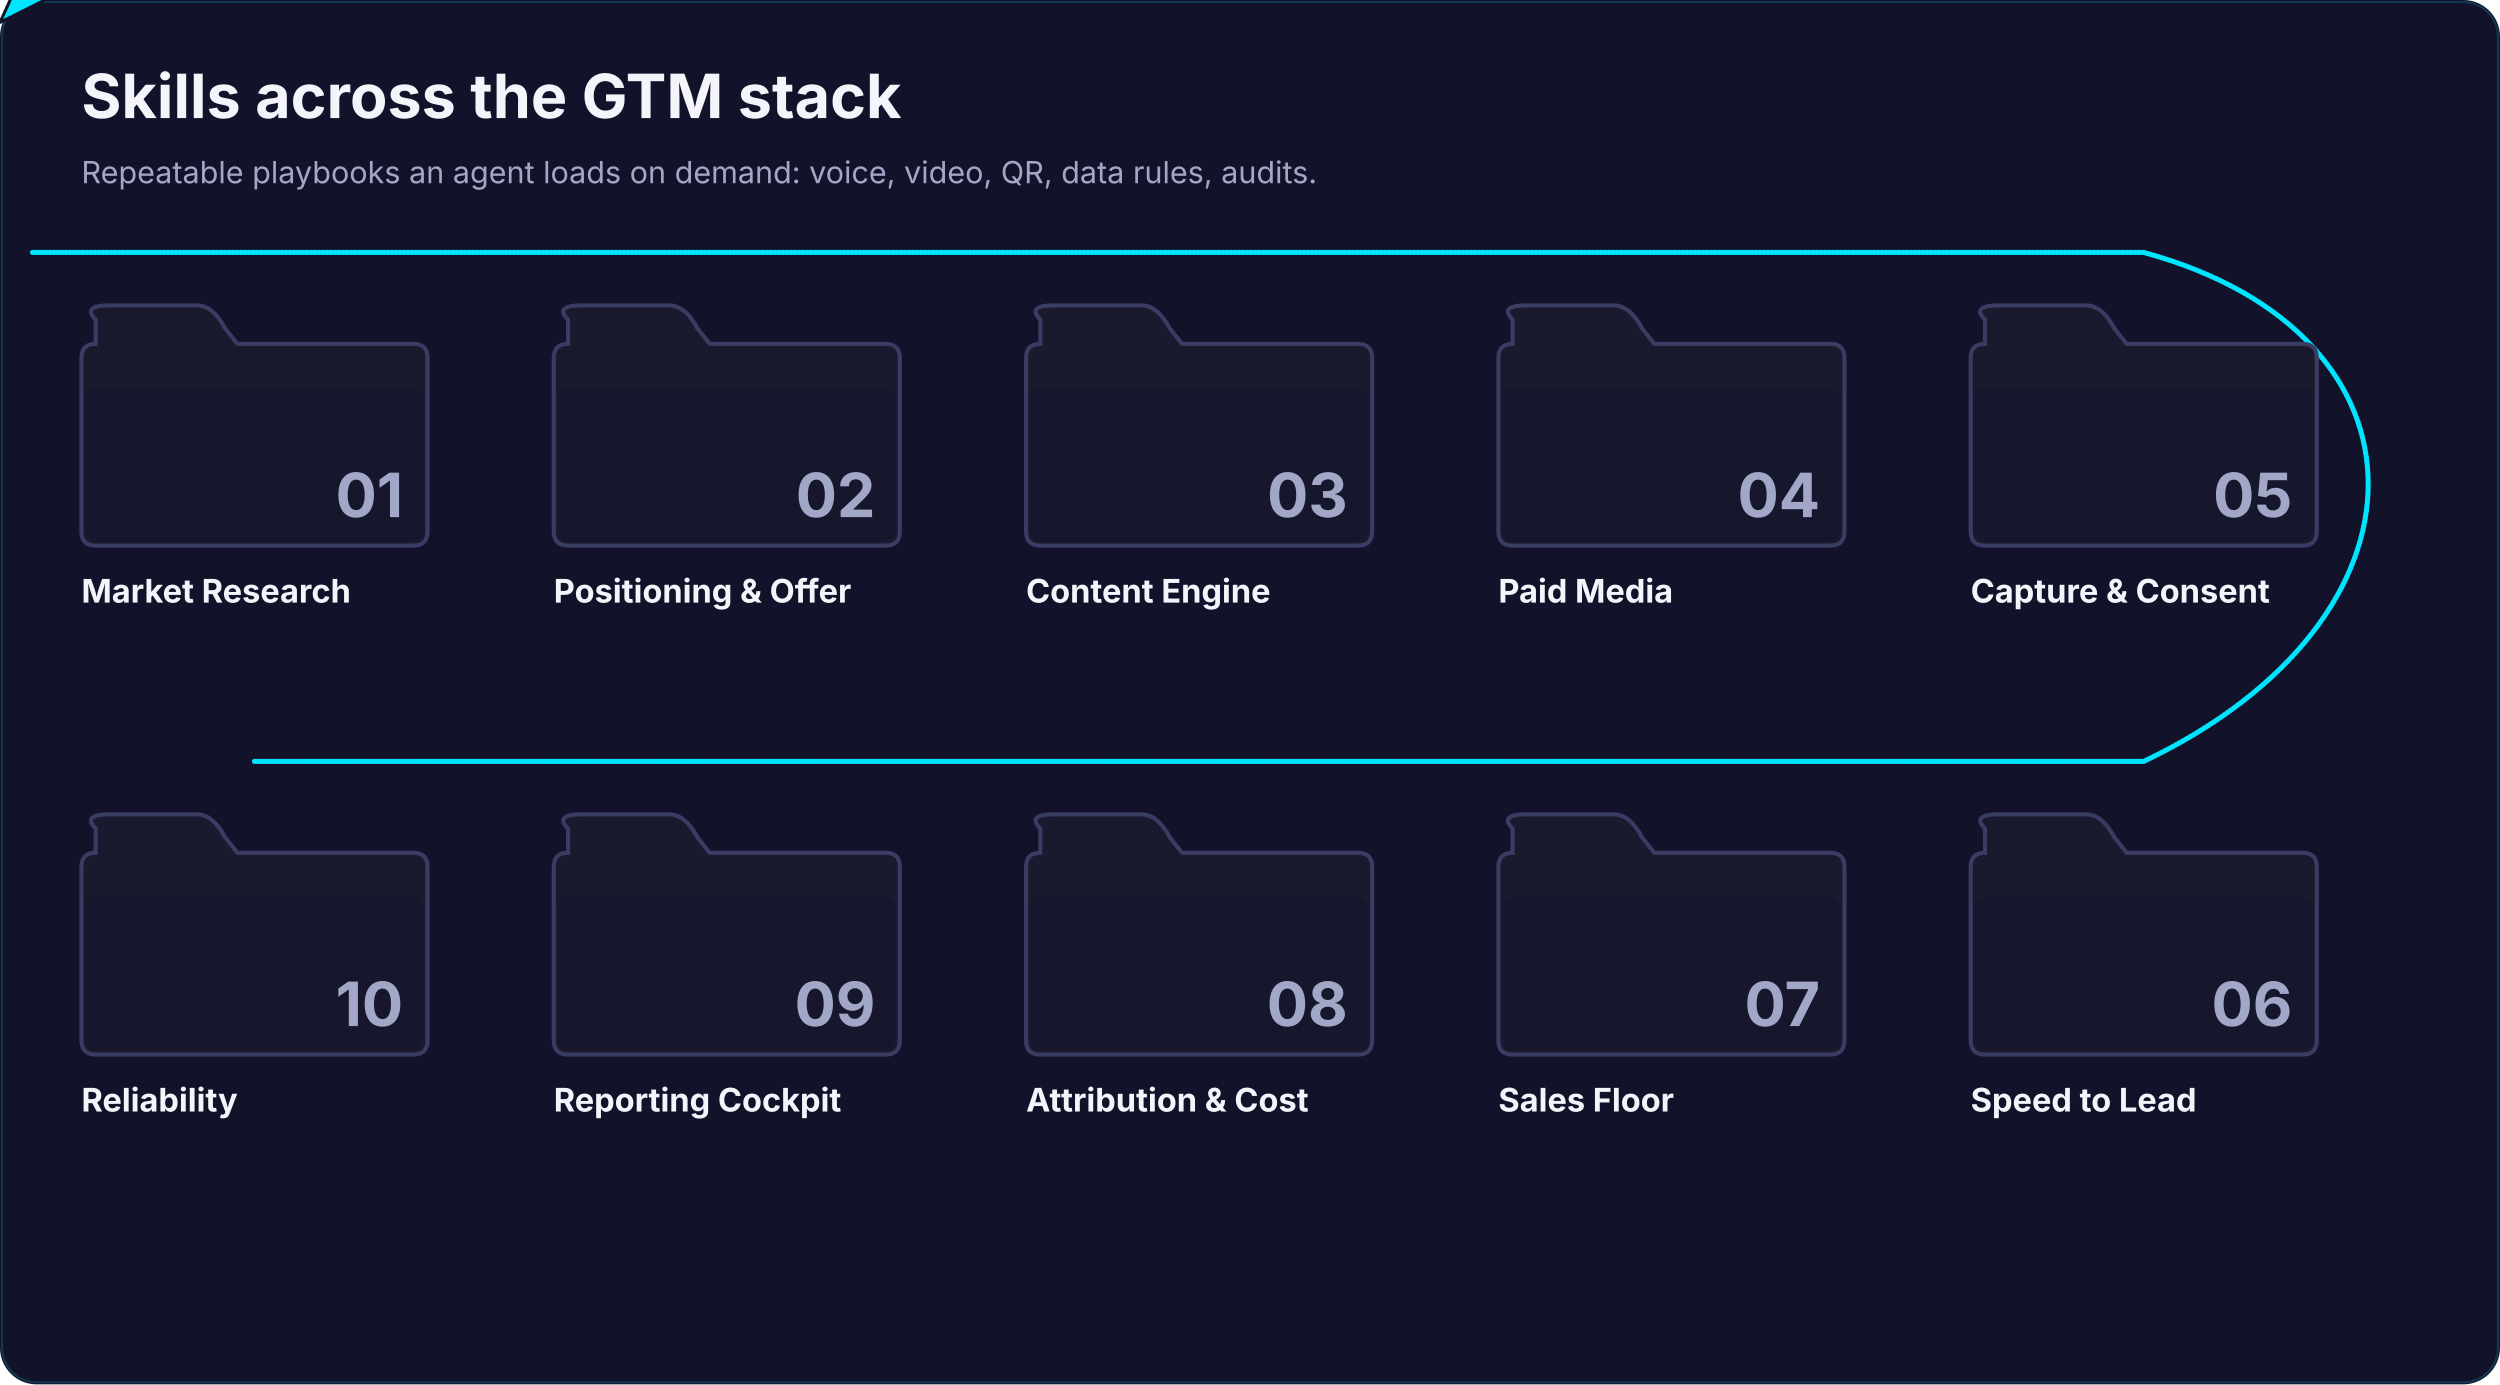
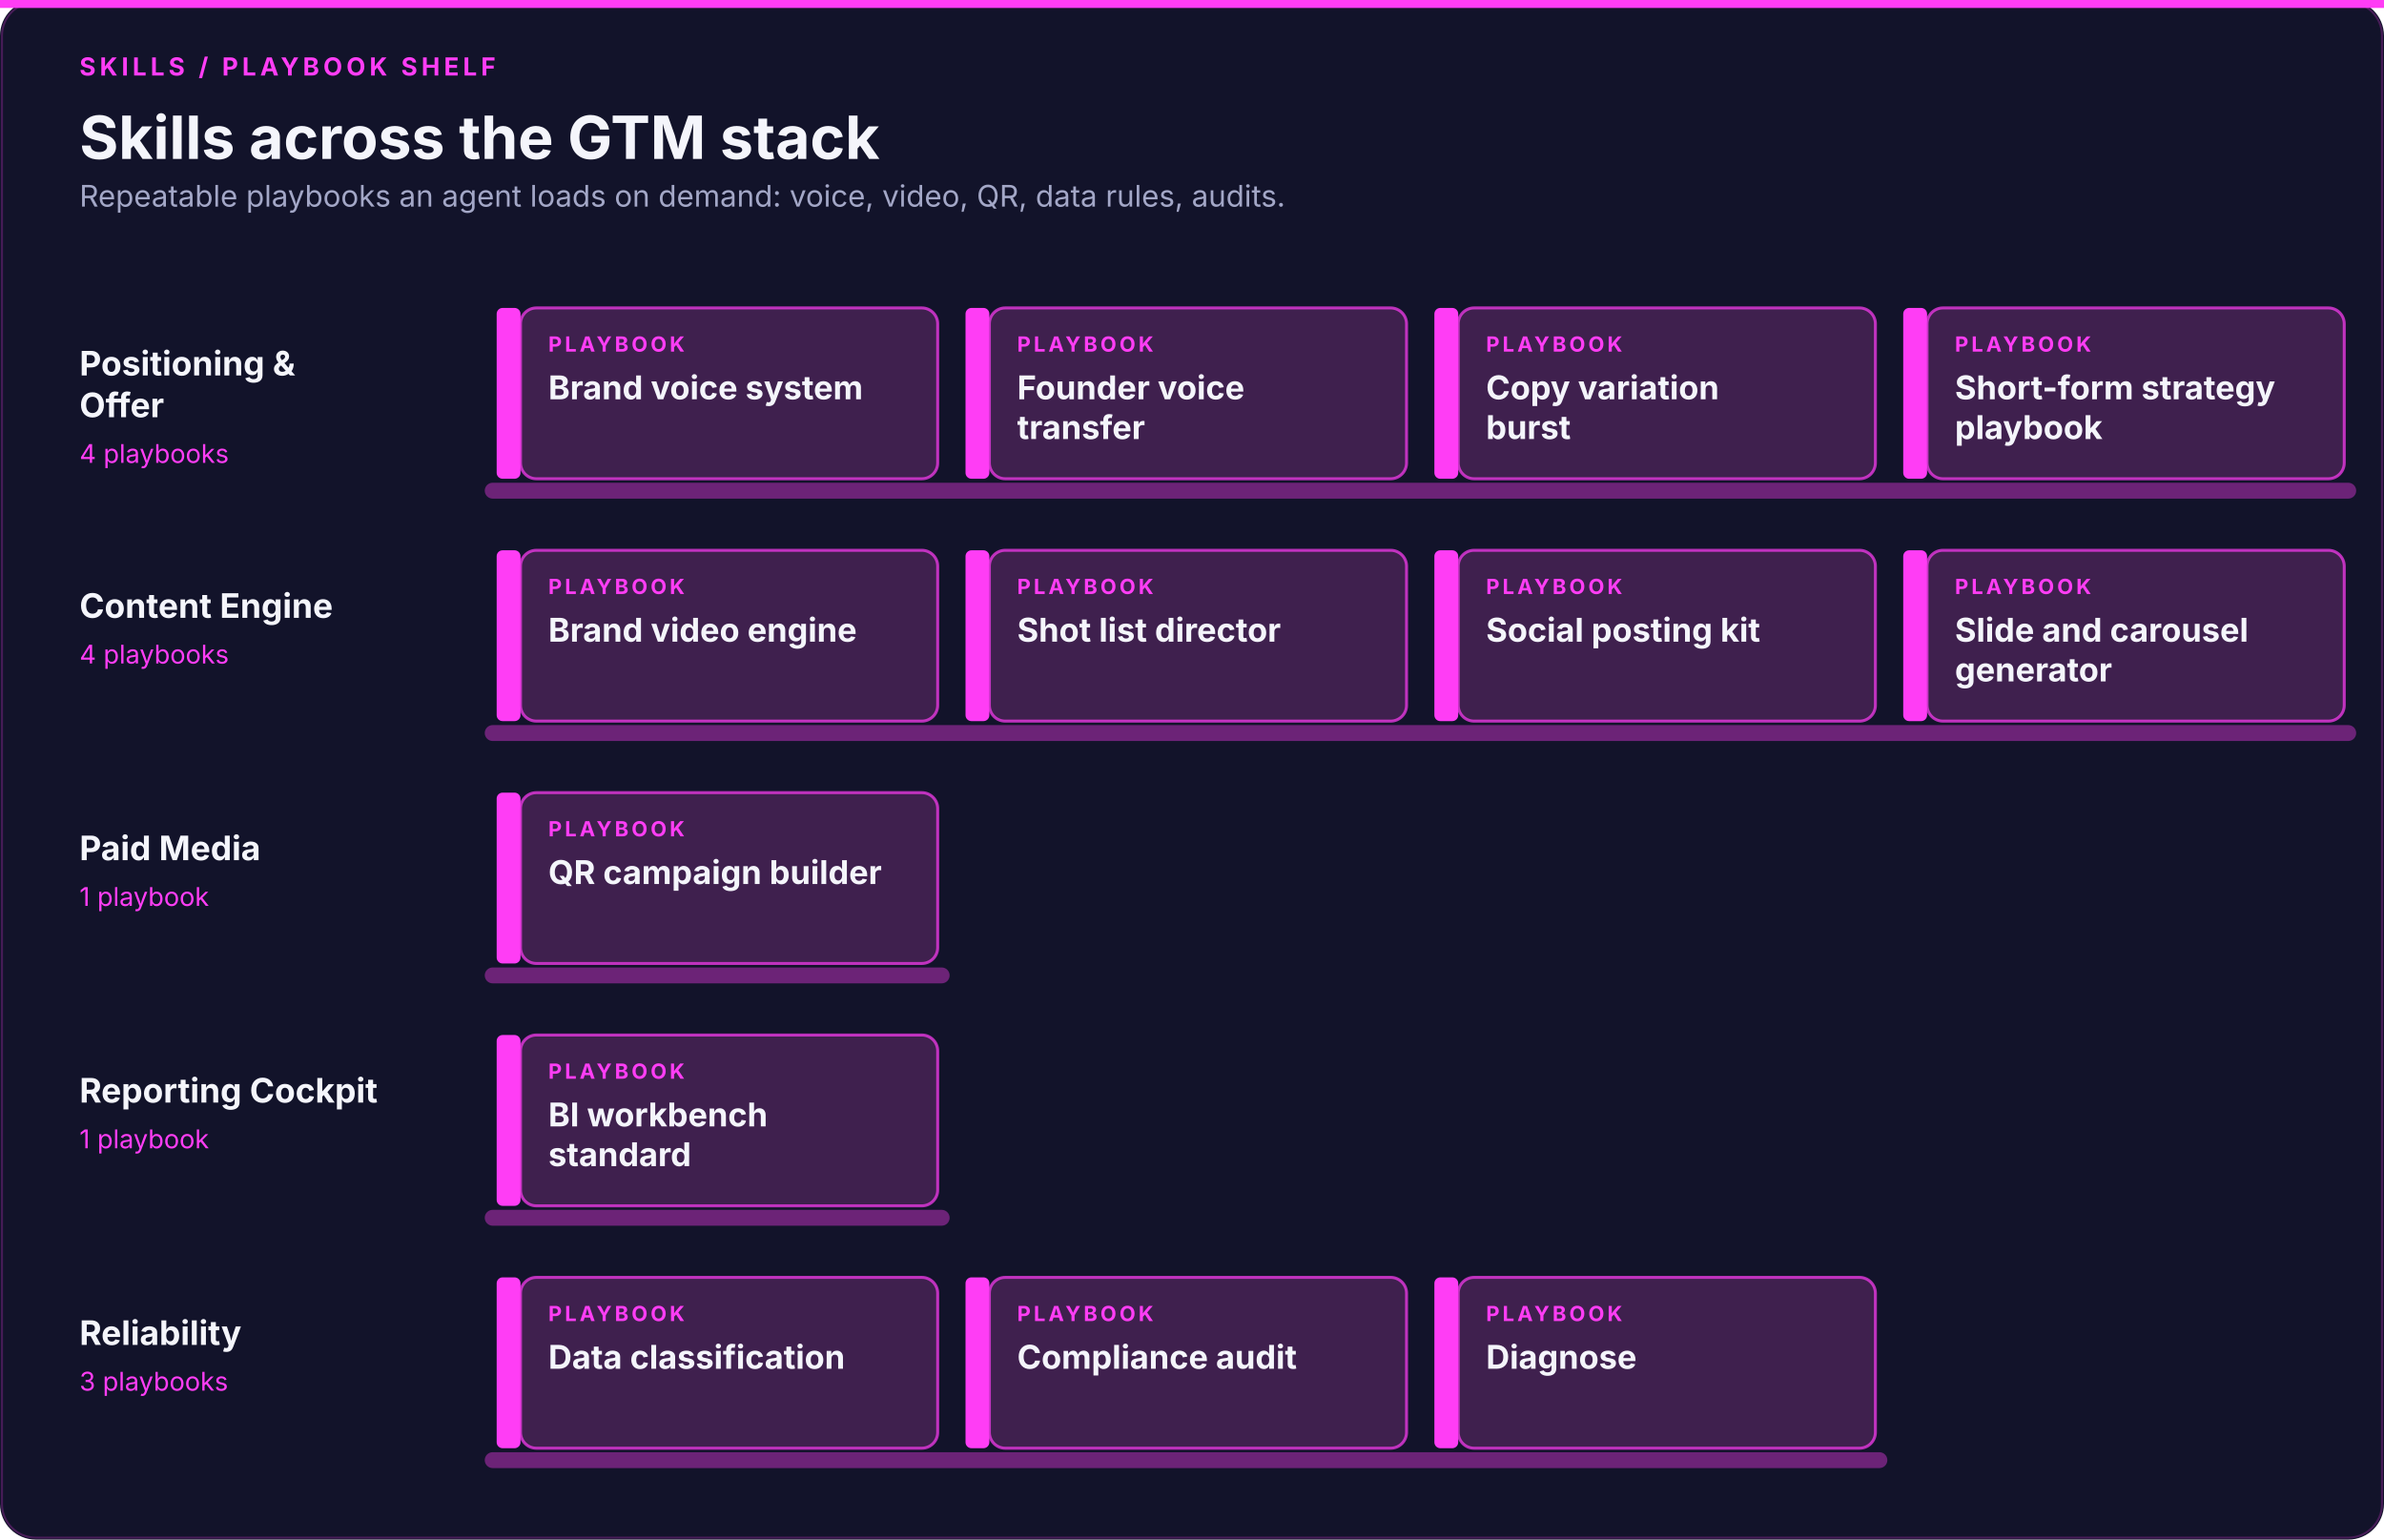
- <svg xmlns="http://www.w3.org/2000/svg" viewBox="0 0 1228 680" width="1228" height="680" role="img" aria-label="Skills across the GTM stack: Market Research, Positioning &amp; Offer, Content Engine, Paid Media, Capture &amp; Consent, Speed to Lead, Sales Floor, Attribution &amp; Cost, Reporting Cockpit, Reliability">
-   <style>text{font-family:Inter, -apple-system, 'Segoe UI', Helvetica, Arial, sans-serif}.t{fill:#f4f5fb;font-weight:700} .m{fill:#a3a7c7} .num{fill:#a3a7c7;font-weight:700}.fold{fill:#1a1a2e;stroke:#3a3d63;stroke-width:2}@keyframes f0{0%,3.27%{fill:#1a1a2e;stroke:#3a3d63}5.77%,97%{fill:#0f3a4a;stroke:#00e5ff}100%{fill:#1a1a2e;stroke:#3a3d63}}@keyframes o0{0%,3.27%{opacity:0;transform:translateY(6px)}5.77%,97%{opacity:1;transform:translateY(0)}100%{opacity:0}}@keyframes l0{0%,3.27%{transform:scaleY(1)}5.77%,97%{transform:scaleY(.82) skewX(-8deg)}100%{transform:scaleY(1)}}#F0{animation:f0 27.50s linear infinite}#O0{animation:o0 27.50s linear infinite;opacity:0}#L0{animation:l0 27.50s linear infinite;transform-origin:0px 118px;transform-box:fill-box}@keyframes f1{0%,12.00%{fill:#1a1a2e;stroke:#3a3d63}14.50%,97%{fill:#0f3a4a;stroke:#00e5ff}100%{fill:#1a1a2e;stroke:#3a3d63}}@keyframes o1{0%,12.00%{opacity:0;transform:translateY(6px)}14.50%,97%{opacity:1;transform:translateY(0)}100%{opacity:0}}@keyframes l1{0%,12.00%{transform:scaleY(1)}14.50%,97%{transform:scaleY(.82) skewX(-8deg)}100%{transform:scaleY(1)}}#F1{animation:f1 27.50s linear infinite}#O1{animation:o1 27.50s linear infinite;opacity:0}#L1{animation:l1 27.50s linear infinite;transform-origin:0px 118px;transform-box:fill-box}@keyframes f2{0%,20.73%{fill:#1a1a2e;stroke:#3a3d63}23.23%,97%{fill:#0f3a4a;stroke:#00e5ff}100%{fill:#1a1a2e;stroke:#3a3d63}}@keyframes o2{0%,20.73%{opacity:0;transform:translateY(6px)}23.23%,97%{opacity:1;transform:translateY(0)}100%{opacity:0}}@keyframes l2{0%,20.73%{transform:scaleY(1)}23.23%,97%{transform:scaleY(.82) skewX(-8deg)}100%{transform:scaleY(1)}}#F2{animation:f2 27.50s linear infinite}#O2{animation:o2 27.50s linear infinite;opacity:0}#L2{animation:l2 27.50s linear infinite;transform-origin:0px 118px;transform-box:fill-box}@keyframes f3{0%,29.45%{fill:#1a1a2e;stroke:#3a3d63}31.95%,97%{fill:#0f3a4a;stroke:#00e5ff}100%{fill:#1a1a2e;stroke:#3a3d63}}@keyframes o3{0%,29.45%{opacity:0;transform:translateY(6px)}31.95%,97%{opacity:1;transform:translateY(0)}100%{opacity:0}}@keyframes l3{0%,29.45%{transform:scaleY(1)}31.95%,97%{transform:scaleY(.82) skewX(-8deg)}100%{transform:scaleY(1)}}#F3{animation:f3 27.50s linear infinite}#O3{animation:o3 27.50s linear infinite;opacity:0}#L3{animation:l3 27.50s linear infinite;transform-origin:0px 118px;transform-box:fill-box}@keyframes f4{0%,38.18%{fill:#1a1a2e;stroke:#3a3d63}40.68%,97%{fill:#0f3a4a;stroke:#00e5ff}100%{fill:#1a1a2e;stroke:#3a3d63}}@keyframes o4{0%,38.18%{opacity:0;transform:translateY(6px)}40.68%,97%{opacity:1;transform:translateY(0)}100%{opacity:0}}@keyframes l4{0%,38.18%{transform:scaleY(1)}40.68%,97%{transform:scaleY(.82) skewX(-8deg)}100%{transform:scaleY(1)}}#F4{animation:f4 27.50s linear infinite}#O4{animation:o4 27.50s linear infinite;opacity:0}#L4{animation:l4 27.50s linear infinite;transform-origin:0px 118px;transform-box:fill-box}@keyframes f5{0%,46.91%{fill:#1a1a2e;stroke:#3a3d63}49.41%,97%{fill:#0f3a4a;stroke:#00e5ff}100%{fill:#1a1a2e;stroke:#3a3d63}}@keyframes o5{0%,46.91%{opacity:0;transform:translateY(6px)}49.41%,97%{opacity:1;transform:translateY(0)}100%{opacity:0}}@keyframes l5{0%,46.91%{transform:scaleY(1)}49.41%,97%{transform:scaleY(.82) skewX(-8deg)}100%{transform:scaleY(1)}}#F5{animation:f5 27.50s linear infinite}#O5{animation:o5 27.50s linear infinite;opacity:0}#L5{animation:l5 27.50s linear infinite;transform-origin:0px 118px;transform-box:fill-box}@keyframes f6{0%,55.64%{fill:#1a1a2e;stroke:#3a3d63}58.14%,97%{fill:#0f3a4a;stroke:#00e5ff}100%{fill:#1a1a2e;stroke:#3a3d63}}@keyframes o6{0%,55.64%{opacity:0;transform:translateY(6px)}58.14%,97%{opacity:1;transform:translateY(0)}100%{opacity:0}}@keyframes l6{0%,55.64%{transform:scaleY(1)}58.14%,97%{transform:scaleY(.82) skewX(-8deg)}100%{transform:scaleY(1)}}#F6{animation:f6 27.50s linear infinite}#O6{animation:o6 27.50s linear infinite;opacity:0}#L6{animation:l6 27.50s linear infinite;transform-origin:0px 118px;transform-box:fill-box}@keyframes f7{0%,64.36%{fill:#1a1a2e;stroke:#3a3d63}66.86%,97%{fill:#0f3a4a;stroke:#00e5ff}100%{fill:#1a1a2e;stroke:#3a3d63}}@keyframes o7{0%,64.36%{opacity:0;transform:translateY(6px)}66.86%,97%{opacity:1;transform:translateY(0)}100%{opacity:0}}@keyframes l7{0%,64.36%{transform:scaleY(1)}66.86%,97%{transform:scaleY(.82) skewX(-8deg)}100%{transform:scaleY(1)}}#F7{animation:f7 27.50s linear infinite}#O7{animation:o7 27.50s linear infinite;opacity:0}#L7{animation:l7 27.50s linear infinite;transform-origin:0px 118px;transform-box:fill-box}@keyframes f8{0%,73.09%{fill:#1a1a2e;stroke:#3a3d63}75.59%,97%{fill:#0f3a4a;stroke:#00e5ff}100%{fill:#1a1a2e;stroke:#3a3d63}}@keyframes o8{0%,73.09%{opacity:0;transform:translateY(6px)}75.59%,97%{opacity:1;transform:translateY(0)}100%{opacity:0}}@keyframes l8{0%,73.09%{transform:scaleY(1)}75.59%,97%{transform:scaleY(.82) skewX(-8deg)}100%{transform:scaleY(1)}}#F8{animation:f8 27.50s linear infinite}#O8{animation:o8 27.50s linear infinite;opacity:0}#L8{animation:l8 27.50s linear infinite;transform-origin:0px 118px;transform-box:fill-box}@keyframes f9{0%,81.82%{fill:#1a1a2e;stroke:#3a3d63}84.32%,97%{fill:#0f3a4a;stroke:#00e5ff}100%{fill:#1a1a2e;stroke:#3a3d63}}@keyframes o9{0%,81.82%{opacity:0;transform:translateY(6px)}84.32%,97%{opacity:1;transform:translateY(0)}100%{opacity:0}}@keyframes l9{0%,81.82%{transform:scaleY(1)}84.32%,97%{transform:scaleY(.82) skewX(-8deg)}100%{transform:scaleY(1)}}#F9{animation:f9 27.50s linear infinite}#O9{animation:o9 27.50s linear infinite;opacity:0}#L9{animation:l9 27.50s linear infinite;transform-origin:0px 118px;transform-box:fill-box}</style>
-   <rect width="1228" height="680" rx="18" fill="#12132a" />
-   <rect x="1" y="1" width="1226" height="678" rx="17" fill="none" stroke="#00e5ff" stroke-opacity=".18" />
-   <text class="t" x="40" y="58" font-size="30">Skills across the GTM stack</text>
-   <text class="m" x="40" y="90" font-size="15">Repeatable playbooks an agent loads on demand: voice, video, QR, data rules, audits.</text>
-   <path d="M15.0,124.0 L125.0,124.0 L357.0,124.0 L589.0,124.0 L821.0,124.0 L1053.0,124.0 C1200.0,164.0 1200.0,304.0 1053.0,374.0 L821.0,374.0 L589.0,374.0 L357.0,374.0 L125.0,374.0" fill="none" stroke="#2a2c4a" stroke-width="2" stroke-dasharray="4 8" />
-   <path d="M15.0,124.0 L125.0,124.0 L357.0,124.0 L589.0,124.0 L821.0,124.0 L1053.0,124.0 C1200.0,164.0 1200.0,304.0 1053.0,374.0 L821.0,374.0 L589.0,374.0 L357.0,374.0 L125.0,374.0" fill="none" stroke="#00e5ff" stroke-width="2.5" stroke-linecap="round" pathLength="1" stroke-dasharray="1 1" stroke-dashoffset="1">
-     <animate attributeName="stroke-dashoffset" dur="27.50s" repeatCount="indefinite" calcMode="linear" keyTimes="0;0.033;0.087;0.12;0.174;0.207;0.262;0.294;0.349;0.382;0.436;0.469;0.524;0.556;0.611;0.644;0.698;0.731;0.785;0.818;0.873;1" values="1;0.953;0.953;0.853;0.853;0.753;0.753;0.653;0.653;0.553;0.553;0.4;0.4;0.3;0.3;0.2;0.2;0.1;0.1;0;0;0" />
-   </path>
-   <g transform="translate(40,150)">
-     <path id="F0" class="fold" d="M7,18.88 L7,7 Q0,0 14,0 L56.6,0 Q64.6,0 70.6,11.328 L76.6,18.88 L163,18.88 Q170,18.88 170,25.88 L170,111 Q170,118 163,118 L7,118 Q0,118 0,111 L0,25.88 Q0,18.88 7,18.88 Z" />
-     <rect id="L0" x="2" y="40.1" width="166" height="75.9" rx="6" fill="#12132a" opacity=".55" />
-     <text class="num" x="158" y="104" text-anchor="end" font-size="30">01</text>
-     <text class="t" x="0" y="146" font-size="16">Market Research</text>
-     <g id="O0">
-       <text x="0" y="173" font-size="13" fill="#a3a7c7">—</text>
+ <svg xmlns="http://www.w3.org/2000/svg" viewBox="0 0 1200 775" width="1200" height="775" role="img" aria-label="Skills across the GTM stack: Brand voice system, Founder voice transfer, Copy variation burst, Short-form strategy playbook, Brand video engine, Shot list director, Social posting kit, Slide and carousel generator, QR campaign builder, BI workbench standard, Data classification, Compliance audit, Diagnose">
+   <style>text{font-family:Inter, -apple-system, 'Segoe UI', Helvetica, Arial, sans-serif}.t{fill:#f4f5fb;font-weight:700}.m{fill:#a3a7c7}@media (prefers-reduced-motion:no-preference){@keyframes ws0k{0%,6.11%{opacity:0;transform:rotate(-16deg) scaleX(.06)}10.31%,94%{opacity:1;transform:none}100%{opacity:0;transform:rotate(-16deg) scaleX(.06)}}#ws0{animation:ws0k 13.10s linear infinite;transform-box:fill-box;transform-origin:0% 100%}@keyframes ws0w{0%,5.19%{opacity:0}5.59%,11.45%{opacity:1}11.95%,100%{opacity:0}}#ws0c{animation:ws0w 13.10s linear infinite}@keyframes ws1k{0%,10.69%{opacity:0;transform:rotate(-16deg) scaleX(.06)}14.89%,94%{opacity:1;transform:none}100%{opacity:0;transform:rotate(-16deg) scaleX(.06)}}#ws1{animation:ws1k 13.10s linear infinite;transform-box:fill-box;transform-origin:0% 100%}@keyframes ws1w{0%,9.77%{opacity:0}10.17%,16.03%{opacity:1}16.53%,100%{opacity:0}}#ws1c{animation:ws1w 13.10s linear infinite}@keyframes ws2k{0%,15.27%{opacity:0;transform:rotate(-16deg) scaleX(.06)}19.47%,94%{opacity:1;transform:none}100%{opacity:0;transform:rotate(-16deg) scaleX(.06)}}#ws2{animation:ws2k 13.10s linear infinite;transform-box:fill-box;transform-origin:0% 100%}@keyframes ws2w{0%,14.35%{opacity:0}14.75%,20.61%{opacity:1}21.11%,100%{opacity:0}}#ws2c{animation:ws2w 13.10s linear infinite}@keyframes ws3k{0%,19.85%{opacity:0;transform:rotate(-16deg) scaleX(.06)}24.05%,94%{opacity:1;transform:none}100%{opacity:0;transform:rotate(-16deg) scaleX(.06)}}#ws3{animation:ws3k 13.10s linear infinite;transform-box:fill-box;transform-origin:0% 100%}@keyframes ws3w{0%,18.93%{opacity:0}19.33%,25.19%{opacity:1}25.69%,100%{opacity:0}}#ws3c{animation:ws3w 13.10s linear infinite}@keyframes ws4k{0%,24.43%{opacity:0;transform:rotate(-16deg) scaleX(.06)}28.63%,94%{opacity:1;transform:none}100%{opacity:0;transform:rotate(-16deg) scaleX(.06)}}#ws4{animation:ws4k 13.10s linear infinite;transform-box:fill-box;transform-origin:0% 100%}@keyframes ws4w{0%,23.51%{opacity:0}23.91%,29.77%{opacity:1}30.27%,100%{opacity:0}}#ws4c{animation:ws4w 13.10s linear infinite}@keyframes ws5k{0%,29.01%{opacity:0;transform:rotate(-16deg) scaleX(.06)}33.21%,94%{opacity:1;transform:none}100%{opacity:0;transform:rotate(-16deg) scaleX(.06)}}#ws5{animation:ws5k 13.10s linear infinite;transform-box:fill-box;transform-origin:0% 100%}@keyframes ws5w{0%,28.09%{opacity:0}28.49%,34.35%{opacity:1}34.85%,100%{opacity:0}}#ws5c{animation:ws5w 13.10s linear infinite}@keyframes ws6k{0%,33.59%{opacity:0;transform:rotate(-16deg) scaleX(.06)}37.79%,94%{opacity:1;transform:none}100%{opacity:0;transform:rotate(-16deg) scaleX(.06)}}#ws6{animation:ws6k 13.10s linear infinite;transform-box:fill-box;transform-origin:0% 100%}@keyframes ws6w{0%,32.67%{opacity:0}33.07%,38.93%{opacity:1}39.43%,100%{opacity:0}}#ws6c{animation:ws6w 13.10s linear infinite}@keyframes ws7k{0%,38.17%{opacity:0;transform:rotate(-16deg) scaleX(.06)}42.37%,94%{opacity:1;transform:none}100%{opacity:0;transform:rotate(-16deg) scaleX(.06)}}#ws7{animation:ws7k 13.10s linear infinite;transform-box:fill-box;transform-origin:0% 100%}@keyframes ws7w{0%,37.25%{opacity:0}37.65%,43.51%{opacity:1}44.01%,100%{opacity:0}}#ws7c{animation:ws7w 13.10s linear infinite}@keyframes ws8k{0%,42.75%{opacity:0;transform:rotate(-16deg) scaleX(.06)}46.95%,94%{opacity:1;transform:none}100%{opacity:0;transform:rotate(-16deg) scaleX(.06)}}#ws8{animation:ws8k 13.10s linear infinite;transform-box:fill-box;transform-origin:0% 100%}@keyframes ws8w{0%,41.83%{opacity:0}42.23%,48.09%{opacity:1}48.59%,100%{opacity:0}}#ws8c{animation:ws8w 13.10s linear infinite}@keyframes ws9k{0%,47.33%{opacity:0;transform:rotate(-16deg) scaleX(.06)}51.53%,94%{opacity:1;transform:none}100%{opacity:0;transform:rotate(-16deg) scaleX(.06)}}#ws9{animation:ws9k 13.10s linear infinite;transform-box:fill-box;transform-origin:0% 100%}@keyframes ws9w{0%,46.41%{opacity:0}46.81%,52.67%{opacity:1}53.17%,100%{opacity:0}}#ws9c{animation:ws9w 13.10s linear infinite}@keyframes ws10k{0%,51.91%{opacity:0;transform:rotate(-16deg) scaleX(.06)}56.11%,94%{opacity:1;transform:none}100%{opacity:0;transform:rotate(-16deg) scaleX(.06)}}#ws10{animation:ws10k 13.10s linear infinite;transform-box:fill-box;transform-origin:0% 100%}@keyframes ws10w{0%,50.99%{opacity:0}51.39%,57.25%{opacity:1}57.75%,100%{opacity:0}}#ws10c{animation:ws10w 13.10s linear infinite}@keyframes ws11k{0%,56.49%{opacity:0;transform:rotate(-16deg) scaleX(.06)}60.69%,94%{opacity:1;transform:none}100%{opacity:0;transform:rotate(-16deg) scaleX(.06)}}#ws11{animation:ws11k 13.10s linear infinite;transform-box:fill-box;transform-origin:0% 100%}@keyframes ws11w{0%,55.57%{opacity:0}55.97%,61.83%{opacity:1}62.33%,100%{opacity:0}}#ws11c{animation:ws11w 13.10s linear infinite}@keyframes ws12k{0%,61.07%{opacity:0;transform:rotate(-16deg) scaleX(.06)}65.27%,94%{opacity:1;transform:none}100%{opacity:0;transform:rotate(-16deg) scaleX(.06)}}#ws12{animation:ws12k 13.10s linear infinite;transform-box:fill-box;transform-origin:0% 100%}@keyframes ws12w{0%,60.15%{opacity:0}60.55%,66.41%{opacity:1}66.91%,100%{opacity:0}}#ws12c{animation:ws12w 13.10s linear infinite}}</style>
+   <rect width="1200" height="775" rx="18" fill="#12132a" />
+   <rect x="1" y="1" width="1198" height="773" rx="17" fill="none" stroke="#ff3df5" stroke-opacity=".22" />
+   <rect x="0" y="0" width="1200" height="4" fill="#ff3df5">
+     <animate attributeName="opacity" values="1;.45;1" dur="13.10s" repeatCount="indefinite" />
+   </rect>
+   <text x="40" y="38" font-size="12.5" font-weight="700" letter-spacing="2" fill="#ff3df5">SKILLS  /  PLAYBOOK SHELF</text>
+   <text class="t" x="40" y="80" font-size="30">Skills across the GTM stack</text>
+   <text class="m" x="40" y="104" font-size="15">Repeatable playbooks an agent loads on demand: voice, video, QR, data rules, audits.</text>
+   <text class="t" x="40" y="189" font-size="17">Positioning &amp;</text>
+   <text class="t" x="40" y="210" font-size="17">Offer</text>
+   <text x="40" y="233" font-size="13" fill="#ff3df5">4 playbooks</text>
+   <rect x="244" y="243" width="942" height="8" rx="4" fill="#6c2377" />
+   <g class="c">
+     <rect x="250" y="155" width="12" height="86" rx="3" fill="#ff3df5" />
+     <g id="ws0">
+       <rect x="262" y="155" width="210" height="86" rx="8" fill="#3f204e" stroke="#ff3df5" stroke-opacity=".7" stroke-width="1.5" />
+       <text x="276" y="177" font-size="10.5" font-weight="700" letter-spacing="1.5" fill="#ff3df5">PLAYBOOK</text>
+       <text fill="#f4f5fb" font-weight="700" x="276" y="201" font-size="16.5">Brand voice system</text>
    </g>
  </g>
-   <g transform="translate(272,150)">
-     <path id="F1" class="fold" d="M7,18.88 L7,7 Q0,0 14,0 L56.6,0 Q64.6,0 70.6,11.328 L76.6,18.88 L163,18.88 Q170,18.88 170,25.88 L170,111 Q170,118 163,118 L7,118 Q0,118 0,111 L0,25.88 Q0,18.88 7,18.88 Z" />
-     <rect id="L1" x="2" y="40.1" width="166" height="75.9" rx="6" fill="#12132a" opacity=".55" />
-     <text class="num" x="158" y="104" text-anchor="end" font-size="30">02</text>
-     <text class="t" x="0" y="146" font-size="16">Positioning &amp; Offer</text>
-     <g id="O1">
-       <text x="0" y="173" font-size="13" fill="#a3a7c7">• Brand voice system</text>
-       <text x="0" y="191" font-size="13" fill="#a3a7c7">• Founder voice transfer</text>
-       <text x="0" y="209" font-size="13" fill="#a3a7c7">• Copy variation burst</text>
-       <text x="0" y="227" font-size="13" fill="#a3a7c7">• Short-form strategy playbook</text>
-       <rect x="124" y="-14" width="44" height="22" rx="11" fill="#ff3df5" />
-       <text x="146" y="2" font-size="13" font-weight="700" text-anchor="middle" fill="#14051a">4</text>
+   <g id="ws0c" opacity="0">
+     <path d="M353.0,133 L369.0,133 L361.0,147 Z" fill="#ff3df5" />
+     <circle cx="361.0" cy="127" r="3" fill="#ff3df5" />
+   </g>
+   <g class="c">
+     <rect x="486" y="155" width="12" height="86" rx="3" fill="#ff3df5" />
+     <g id="ws1">
+       <rect x="498" y="155" width="210" height="86" rx="8" fill="#3f204e" stroke="#ff3df5" stroke-opacity=".7" stroke-width="1.5" />
+       <text x="512" y="177" font-size="10.5" font-weight="700" letter-spacing="1.5" fill="#ff3df5">PLAYBOOK</text>
+       <text fill="#f4f5fb" font-weight="700" x="512" y="201" font-size="16.5">Founder voice</text>
+       <text fill="#f4f5fb" font-weight="700" x="512" y="221" font-size="16.5">transfer</text>
    </g>
  </g>
-   <g transform="translate(504,150)">
-     <path id="F2" class="fold" d="M7,18.88 L7,7 Q0,0 14,0 L56.6,0 Q64.6,0 70.6,11.328 L76.6,18.88 L163,18.88 Q170,18.88 170,25.88 L170,111 Q170,118 163,118 L7,118 Q0,118 0,111 L0,25.88 Q0,18.88 7,18.88 Z" />
-     <rect id="L2" x="2" y="40.1" width="166" height="75.9" rx="6" fill="#12132a" opacity=".55" />
-     <text class="num" x="158" y="104" text-anchor="end" font-size="30">03</text>
-     <text class="t" x="0" y="146" font-size="16">Content Engine</text>
-     <g id="O2">
-       <text x="0" y="173" font-size="13" fill="#a3a7c7">• Brand video engine</text>
-       <text x="0" y="191" font-size="13" fill="#a3a7c7">• Shot list director</text>
-       <text x="0" y="209" font-size="13" fill="#a3a7c7">• Social posting kit</text>
-       <text x="0" y="227" font-size="13" fill="#a3a7c7">• Slide and carousel generator</text>
-       <rect x="124" y="-14" width="44" height="22" rx="11" fill="#ff3df5" />
-       <text x="146" y="2" font-size="13" font-weight="700" text-anchor="middle" fill="#14051a">4</text>
+   <g id="ws1c" opacity="0">
+     <path d="M589.0,133 L605.0,133 L597.0,147 Z" fill="#ff3df5" />
+     <circle cx="597.0" cy="127" r="3" fill="#ff3df5" />
+   </g>
+   <g class="c">
+     <rect x="722" y="155" width="12" height="86" rx="3" fill="#ff3df5" />
+     <g id="ws2">
+       <rect x="734" y="155" width="210" height="86" rx="8" fill="#3f204e" stroke="#ff3df5" stroke-opacity=".7" stroke-width="1.5" />
+       <text x="748" y="177" font-size="10.5" font-weight="700" letter-spacing="1.5" fill="#ff3df5">PLAYBOOK</text>
+       <text fill="#f4f5fb" font-weight="700" x="748" y="201" font-size="16.5">Copy variation</text>
+       <text fill="#f4f5fb" font-weight="700" x="748" y="221" font-size="16.5">burst</text>
    </g>
  </g>
-   <g transform="translate(736,150)">
-     <path id="F3" class="fold" d="M7,18.88 L7,7 Q0,0 14,0 L56.6,0 Q64.6,0 70.6,11.328 L76.6,18.88 L163,18.88 Q170,18.88 170,25.88 L170,111 Q170,118 163,118 L7,118 Q0,118 0,111 L0,25.88 Q0,18.88 7,18.88 Z" />
-     <rect id="L3" x="2" y="40.1" width="166" height="75.9" rx="6" fill="#12132a" opacity=".55" />
-     <text class="num" x="158" y="104" text-anchor="end" font-size="30">04</text>
-     <text class="t" x="0" y="146" font-size="16">Paid Media</text>
-     <g id="O3">
-       <text x="0" y="173" font-size="13" fill="#a3a7c7">• QR campaign builder</text>
-       <rect x="124" y="-14" width="44" height="22" rx="11" fill="#ff3df5" />
-       <text x="146" y="2" font-size="13" font-weight="700" text-anchor="middle" fill="#14051a">1</text>
+   <g id="ws2c" opacity="0">
+     <path d="M825.0,133 L841.0,133 L833.0,147 Z" fill="#ff3df5" />
+     <circle cx="833.0" cy="127" r="3" fill="#ff3df5" />
+   </g>
+   <g class="c">
+     <rect x="958" y="155" width="12" height="86" rx="3" fill="#ff3df5" />
+     <g id="ws3">
+       <rect x="970" y="155" width="210" height="86" rx="8" fill="#3f204e" stroke="#ff3df5" stroke-opacity=".7" stroke-width="1.5" />
+       <text x="984" y="177" font-size="10.5" font-weight="700" letter-spacing="1.5" fill="#ff3df5">PLAYBOOK</text>
+       <text fill="#f4f5fb" font-weight="700" x="984" y="201" font-size="16.5">Short-form strategy</text>
+       <text fill="#f4f5fb" font-weight="700" x="984" y="221" font-size="16.5">playbook</text>
    </g>
  </g>
-   <g transform="translate(968,150)">
-     <path id="F4" class="fold" d="M7,18.88 L7,7 Q0,0 14,0 L56.6,0 Q64.6,0 70.6,11.328 L76.6,18.88 L163,18.88 Q170,18.88 170,25.88 L170,111 Q170,118 163,118 L7,118 Q0,118 0,111 L0,25.88 Q0,18.88 7,18.88 Z" />
-     <rect id="L4" x="2" y="40.1" width="166" height="75.9" rx="6" fill="#12132a" opacity=".55" />
-     <text class="num" x="158" y="104" text-anchor="end" font-size="30">05</text>
-     <text class="t" x="0" y="146" font-size="16">Capture &amp; Consent</text>
-     <g id="O4">
-       <text x="0" y="173" font-size="13" fill="#a3a7c7">—</text>
+   <g id="ws3c" opacity="0">
+     <path d="M1061.0,133 L1077.0,133 L1069.0,147 Z" fill="#ff3df5" />
+     <circle cx="1069.0" cy="127" r="3" fill="#ff3df5" />
+   </g>
+   <text class="t" x="40" y="311" font-size="17">Content Engine</text>
+   <text x="40" y="334" font-size="13" fill="#ff3df5">4 playbooks</text>
+   <rect x="244" y="365" width="942" height="8" rx="4" fill="#6c2377" />
+   <g class="c">
+     <rect x="250" y="277" width="12" height="86" rx="3" fill="#ff3df5" />
+     <g id="ws4">
+       <rect x="262" y="277" width="210" height="86" rx="8" fill="#3f204e" stroke="#ff3df5" stroke-opacity=".7" stroke-width="1.5" />
+       <text x="276" y="299" font-size="10.5" font-weight="700" letter-spacing="1.5" fill="#ff3df5">PLAYBOOK</text>
+       <text fill="#f4f5fb" font-weight="700" x="276" y="323" font-size="16.5">Brand video engine</text>
    </g>
  </g>
-   <g transform="translate(968,400)">
-     <path id="F5" class="fold" d="M7,18.88 L7,7 Q0,0 14,0 L56.6,0 Q64.6,0 70.6,11.328 L76.6,18.88 L163,18.88 Q170,18.88 170,25.88 L170,111 Q170,118 163,118 L7,118 Q0,118 0,111 L0,25.88 Q0,18.88 7,18.88 Z" />
-     <rect id="L5" x="2" y="40.1" width="166" height="75.9" rx="6" fill="#12132a" opacity=".55" />
-     <text class="num" x="158" y="104" text-anchor="end" font-size="30">06</text>
-     <text class="t" x="0" y="146" font-size="16">Speed to Lead</text>
-     <g id="O5">
-       <text x="0" y="173" font-size="13" fill="#a3a7c7">—</text>
+   <g id="ws4c" opacity="0">
+     <path d="M353.0,255 L369.0,255 L361.0,269 Z" fill="#ff3df5" />
+     <circle cx="361.0" cy="249" r="3" fill="#ff3df5" />
+   </g>
+   <g class="c">
+     <rect x="486" y="277" width="12" height="86" rx="3" fill="#ff3df5" />
+     <g id="ws5">
+       <rect x="498" y="277" width="210" height="86" rx="8" fill="#3f204e" stroke="#ff3df5" stroke-opacity=".7" stroke-width="1.5" />
+       <text x="512" y="299" font-size="10.5" font-weight="700" letter-spacing="1.5" fill="#ff3df5">PLAYBOOK</text>
+       <text fill="#f4f5fb" font-weight="700" x="512" y="323" font-size="16.5">Shot list director</text>
    </g>
  </g>
-   <g transform="translate(736,400)">
-     <path id="F6" class="fold" d="M7,18.88 L7,7 Q0,0 14,0 L56.6,0 Q64.6,0 70.6,11.328 L76.6,18.88 L163,18.88 Q170,18.88 170,25.88 L170,111 Q170,118 163,118 L7,118 Q0,118 0,111 L0,25.88 Q0,18.88 7,18.88 Z" />
-     <rect id="L6" x="2" y="40.1" width="166" height="75.9" rx="6" fill="#12132a" opacity=".55" />
-     <text class="num" x="158" y="104" text-anchor="end" font-size="30">07</text>
-     <text class="t" x="0" y="146" font-size="16">Sales Floor</text>
-     <g id="O6">
-       <text x="0" y="173" font-size="13" fill="#a3a7c7">—</text>
+   <g id="ws5c" opacity="0">
+     <path d="M589.0,255 L605.0,255 L597.0,269 Z" fill="#ff3df5" />
+     <circle cx="597.0" cy="249" r="3" fill="#ff3df5" />
+   </g>
+   <g class="c">
+     <rect x="722" y="277" width="12" height="86" rx="3" fill="#ff3df5" />
+     <g id="ws6">
+       <rect x="734" y="277" width="210" height="86" rx="8" fill="#3f204e" stroke="#ff3df5" stroke-opacity=".7" stroke-width="1.5" />
+       <text x="748" y="299" font-size="10.5" font-weight="700" letter-spacing="1.5" fill="#ff3df5">PLAYBOOK</text>
+       <text fill="#f4f5fb" font-weight="700" x="748" y="323" font-size="16.5">Social posting kit</text>
    </g>
  </g>
-   <g transform="translate(504,400)">
-     <path id="F7" class="fold" d="M7,18.88 L7,7 Q0,0 14,0 L56.6,0 Q64.6,0 70.6,11.328 L76.6,18.88 L163,18.88 Q170,18.88 170,25.88 L170,111 Q170,118 163,118 L7,118 Q0,118 0,111 L0,25.88 Q0,18.88 7,18.88 Z" />
-     <rect id="L7" x="2" y="40.1" width="166" height="75.9" rx="6" fill="#12132a" opacity=".55" />
-     <text class="num" x="158" y="104" text-anchor="end" font-size="30">08</text>
-     <text class="t" x="0" y="146" font-size="16">Attribution &amp; Cost</text>
-     <g id="O7">
-       <text x="0" y="173" font-size="13" fill="#a3a7c7">—</text>
+   <g id="ws6c" opacity="0">
+     <path d="M825.0,255 L841.0,255 L833.0,269 Z" fill="#ff3df5" />
+     <circle cx="833.0" cy="249" r="3" fill="#ff3df5" />
+   </g>
+   <g class="c">
+     <rect x="958" y="277" width="12" height="86" rx="3" fill="#ff3df5" />
+     <g id="ws7">
+       <rect x="970" y="277" width="210" height="86" rx="8" fill="#3f204e" stroke="#ff3df5" stroke-opacity=".7" stroke-width="1.5" />
+       <text x="984" y="299" font-size="10.5" font-weight="700" letter-spacing="1.5" fill="#ff3df5">PLAYBOOK</text>
+       <text fill="#f4f5fb" font-weight="700" x="984" y="323" font-size="16.5">Slide and carousel</text>
+       <text fill="#f4f5fb" font-weight="700" x="984" y="343" font-size="16.5">generator</text>
    </g>
  </g>
-   <g transform="translate(272,400)">
-     <path id="F8" class="fold" d="M7,18.88 L7,7 Q0,0 14,0 L56.6,0 Q64.6,0 70.6,11.328 L76.6,18.88 L163,18.88 Q170,18.88 170,25.88 L170,111 Q170,118 163,118 L7,118 Q0,118 0,111 L0,25.88 Q0,18.88 7,18.88 Z" />
-     <rect id="L8" x="2" y="40.1" width="166" height="75.9" rx="6" fill="#12132a" opacity=".55" />
-     <text class="num" x="158" y="104" text-anchor="end" font-size="30">09</text>
-     <text class="t" x="0" y="146" font-size="16">Reporting Cockpit</text>
-     <g id="O8">
-       <text x="0" y="173" font-size="13" fill="#a3a7c7">• BI workbench standard</text>
-       <rect x="124" y="-14" width="44" height="22" rx="11" fill="#ff3df5" />
-       <text x="146" y="2" font-size="13" font-weight="700" text-anchor="middle" fill="#14051a">1</text>
+   <g id="ws7c" opacity="0">
+     <path d="M1061.0,255 L1077.0,255 L1069.0,269 Z" fill="#ff3df5" />
+     <circle cx="1069.0" cy="249" r="3" fill="#ff3df5" />
+   </g>
+   <text class="t" x="40" y="433" font-size="17">Paid Media</text>
+   <text x="40" y="456" font-size="13" fill="#ff3df5">1 playbook</text>
+   <rect x="244" y="487" width="234" height="8" rx="4" fill="#6c2377" />
+   <g class="c">
+     <rect x="250" y="399" width="12" height="86" rx="3" fill="#ff3df5" />
+     <g id="ws8">
+       <rect x="262" y="399" width="210" height="86" rx="8" fill="#3f204e" stroke="#ff3df5" stroke-opacity=".7" stroke-width="1.5" />
+       <text x="276" y="421" font-size="10.5" font-weight="700" letter-spacing="1.5" fill="#ff3df5">PLAYBOOK</text>
+       <text fill="#f4f5fb" font-weight="700" x="276" y="445" font-size="16.5">QR campaign builder</text>
    </g>
  </g>
-   <g transform="translate(40,400)">
-     <path id="F9" class="fold" d="M7,18.88 L7,7 Q0,0 14,0 L56.6,0 Q64.6,0 70.6,11.328 L76.6,18.88 L163,18.88 Q170,18.88 170,25.88 L170,111 Q170,118 163,118 L7,118 Q0,118 0,111 L0,25.88 Q0,18.88 7,18.88 Z" />
-     <rect id="L9" x="2" y="40.1" width="166" height="75.9" rx="6" fill="#12132a" opacity=".55" />
-     <text class="num" x="158" y="104" text-anchor="end" font-size="30">10</text>
-     <text class="t" x="0" y="146" font-size="16">Reliability</text>
-     <g id="O9">
-       <text x="0" y="173" font-size="13" fill="#a3a7c7">• Data classification</text>
-       <text x="0" y="191" font-size="13" fill="#a3a7c7">• Compliance audit</text>
-       <text x="0" y="209" font-size="13" fill="#a3a7c7">• Diagnose</text>
-       <rect x="124" y="-14" width="44" height="22" rx="11" fill="#ff3df5" />
-       <text x="146" y="2" font-size="13" font-weight="700" text-anchor="middle" fill="#14051a">3</text>
+   <g id="ws8c" opacity="0">
+     <path d="M353.0,377 L369.0,377 L361.0,391 Z" fill="#ff3df5" />
+     <circle cx="361.0" cy="371" r="3" fill="#ff3df5" />
+   </g>
+   <text class="t" x="40" y="555" font-size="17">Reporting Cockpit</text>
+   <text x="40" y="578" font-size="13" fill="#ff3df5">1 playbook</text>
+   <rect x="244" y="609" width="234" height="8" rx="4" fill="#6c2377" />
+   <g class="c">
+     <rect x="250" y="521" width="12" height="86" rx="3" fill="#ff3df5" />
+     <g id="ws9">
+       <rect x="262" y="521" width="210" height="86" rx="8" fill="#3f204e" stroke="#ff3df5" stroke-opacity=".7" stroke-width="1.5" />
+       <text x="276" y="543" font-size="10.5" font-weight="700" letter-spacing="1.5" fill="#ff3df5">PLAYBOOK</text>
+       <text fill="#f4f5fb" font-weight="700" x="276" y="567" font-size="16.5">BI workbench</text>
+       <text fill="#f4f5fb" font-weight="700" x="276" y="587" font-size="16.5">standard</text>
    </g>
  </g>
-   <g>
-     <path d="M0,-11 L22,0 L0,11 L5,0 Z" fill="#00e5ff" stroke="#12132a" stroke-width="1.5" />
-     <animateMotion dur="27.50s" repeatCount="indefinite" rotate="auto" calcMode="linear" keyPoints="0;0.047;0.047;0.147;0.147;0.247;0.247;0.347;0.347;0.447;0.447;0.6;0.6;0.7;0.7;0.8;0.8;0.9;0.9;1;1;1" keyTimes="0;0.033;0.087;0.12;0.174;0.207;0.262;0.294;0.349;0.382;0.436;0.469;0.524;0.556;0.611;0.644;0.698;0.731;0.785;0.818;0.873;1" path="M15.0,124.0 L125.0,124.0 L357.0,124.0 L589.0,124.0 L821.0,124.0 L1053.0,124.0 C1200.0,164.0 1200.0,304.0 1053.0,374.0 L821.0,374.0 L589.0,374.0 L357.0,374.0 L125.0,374.0" />
+   <g id="ws9c" opacity="0">
+     <path d="M353.0,499 L369.0,499 L361.0,513 Z" fill="#ff3df5" />
+     <circle cx="361.0" cy="493" r="3" fill="#ff3df5" />
+   </g>
+   <text class="t" x="40" y="677" font-size="17">Reliability</text>
+   <text x="40" y="700" font-size="13" fill="#ff3df5">3 playbooks</text>
+   <rect x="244" y="731" width="706" height="8" rx="4" fill="#6c2377" />
+   <g class="c">
+     <rect x="250" y="643" width="12" height="86" rx="3" fill="#ff3df5" />
+     <g id="ws10">
+       <rect x="262" y="643" width="210" height="86" rx="8" fill="#3f204e" stroke="#ff3df5" stroke-opacity=".7" stroke-width="1.5" />
+       <text x="276" y="665" font-size="10.5" font-weight="700" letter-spacing="1.5" fill="#ff3df5">PLAYBOOK</text>
+       <text fill="#f4f5fb" font-weight="700" x="276" y="689" font-size="16.5">Data classification</text>
+     </g>
+   </g>
+   <g id="ws10c" opacity="0">
+     <path d="M353.0,621 L369.0,621 L361.0,635 Z" fill="#ff3df5" />
+     <circle cx="361.0" cy="615" r="3" fill="#ff3df5" />
+   </g>
+   <g class="c">
+     <rect x="486" y="643" width="12" height="86" rx="3" fill="#ff3df5" />
+     <g id="ws11">
+       <rect x="498" y="643" width="210" height="86" rx="8" fill="#3f204e" stroke="#ff3df5" stroke-opacity=".7" stroke-width="1.5" />
+       <text x="512" y="665" font-size="10.5" font-weight="700" letter-spacing="1.5" fill="#ff3df5">PLAYBOOK</text>
+       <text fill="#f4f5fb" font-weight="700" x="512" y="689" font-size="16.5">Compliance audit</text>
+     </g>
+   </g>
+   <g id="ws11c" opacity="0">
+     <path d="M589.0,621 L605.0,621 L597.0,635 Z" fill="#ff3df5" />
+     <circle cx="597.0" cy="615" r="3" fill="#ff3df5" />
+   </g>
+   <g class="c">
+     <rect x="722" y="643" width="12" height="86" rx="3" fill="#ff3df5" />
+     <g id="ws12">
+       <rect x="734" y="643" width="210" height="86" rx="8" fill="#3f204e" stroke="#ff3df5" stroke-opacity=".7" stroke-width="1.5" />
+       <text x="748" y="665" font-size="10.5" font-weight="700" letter-spacing="1.5" fill="#ff3df5">PLAYBOOK</text>
+       <text fill="#f4f5fb" font-weight="700" x="748" y="689" font-size="16.5">Diagnose</text>
+     </g>
+   </g>
+   <g id="ws12c" opacity="0">
+     <path d="M825.0,621 L841.0,621 L833.0,635 Z" fill="#ff3df5" />
+     <circle cx="833.0" cy="615" r="3" fill="#ff3df5" />
  </g>
</svg>
